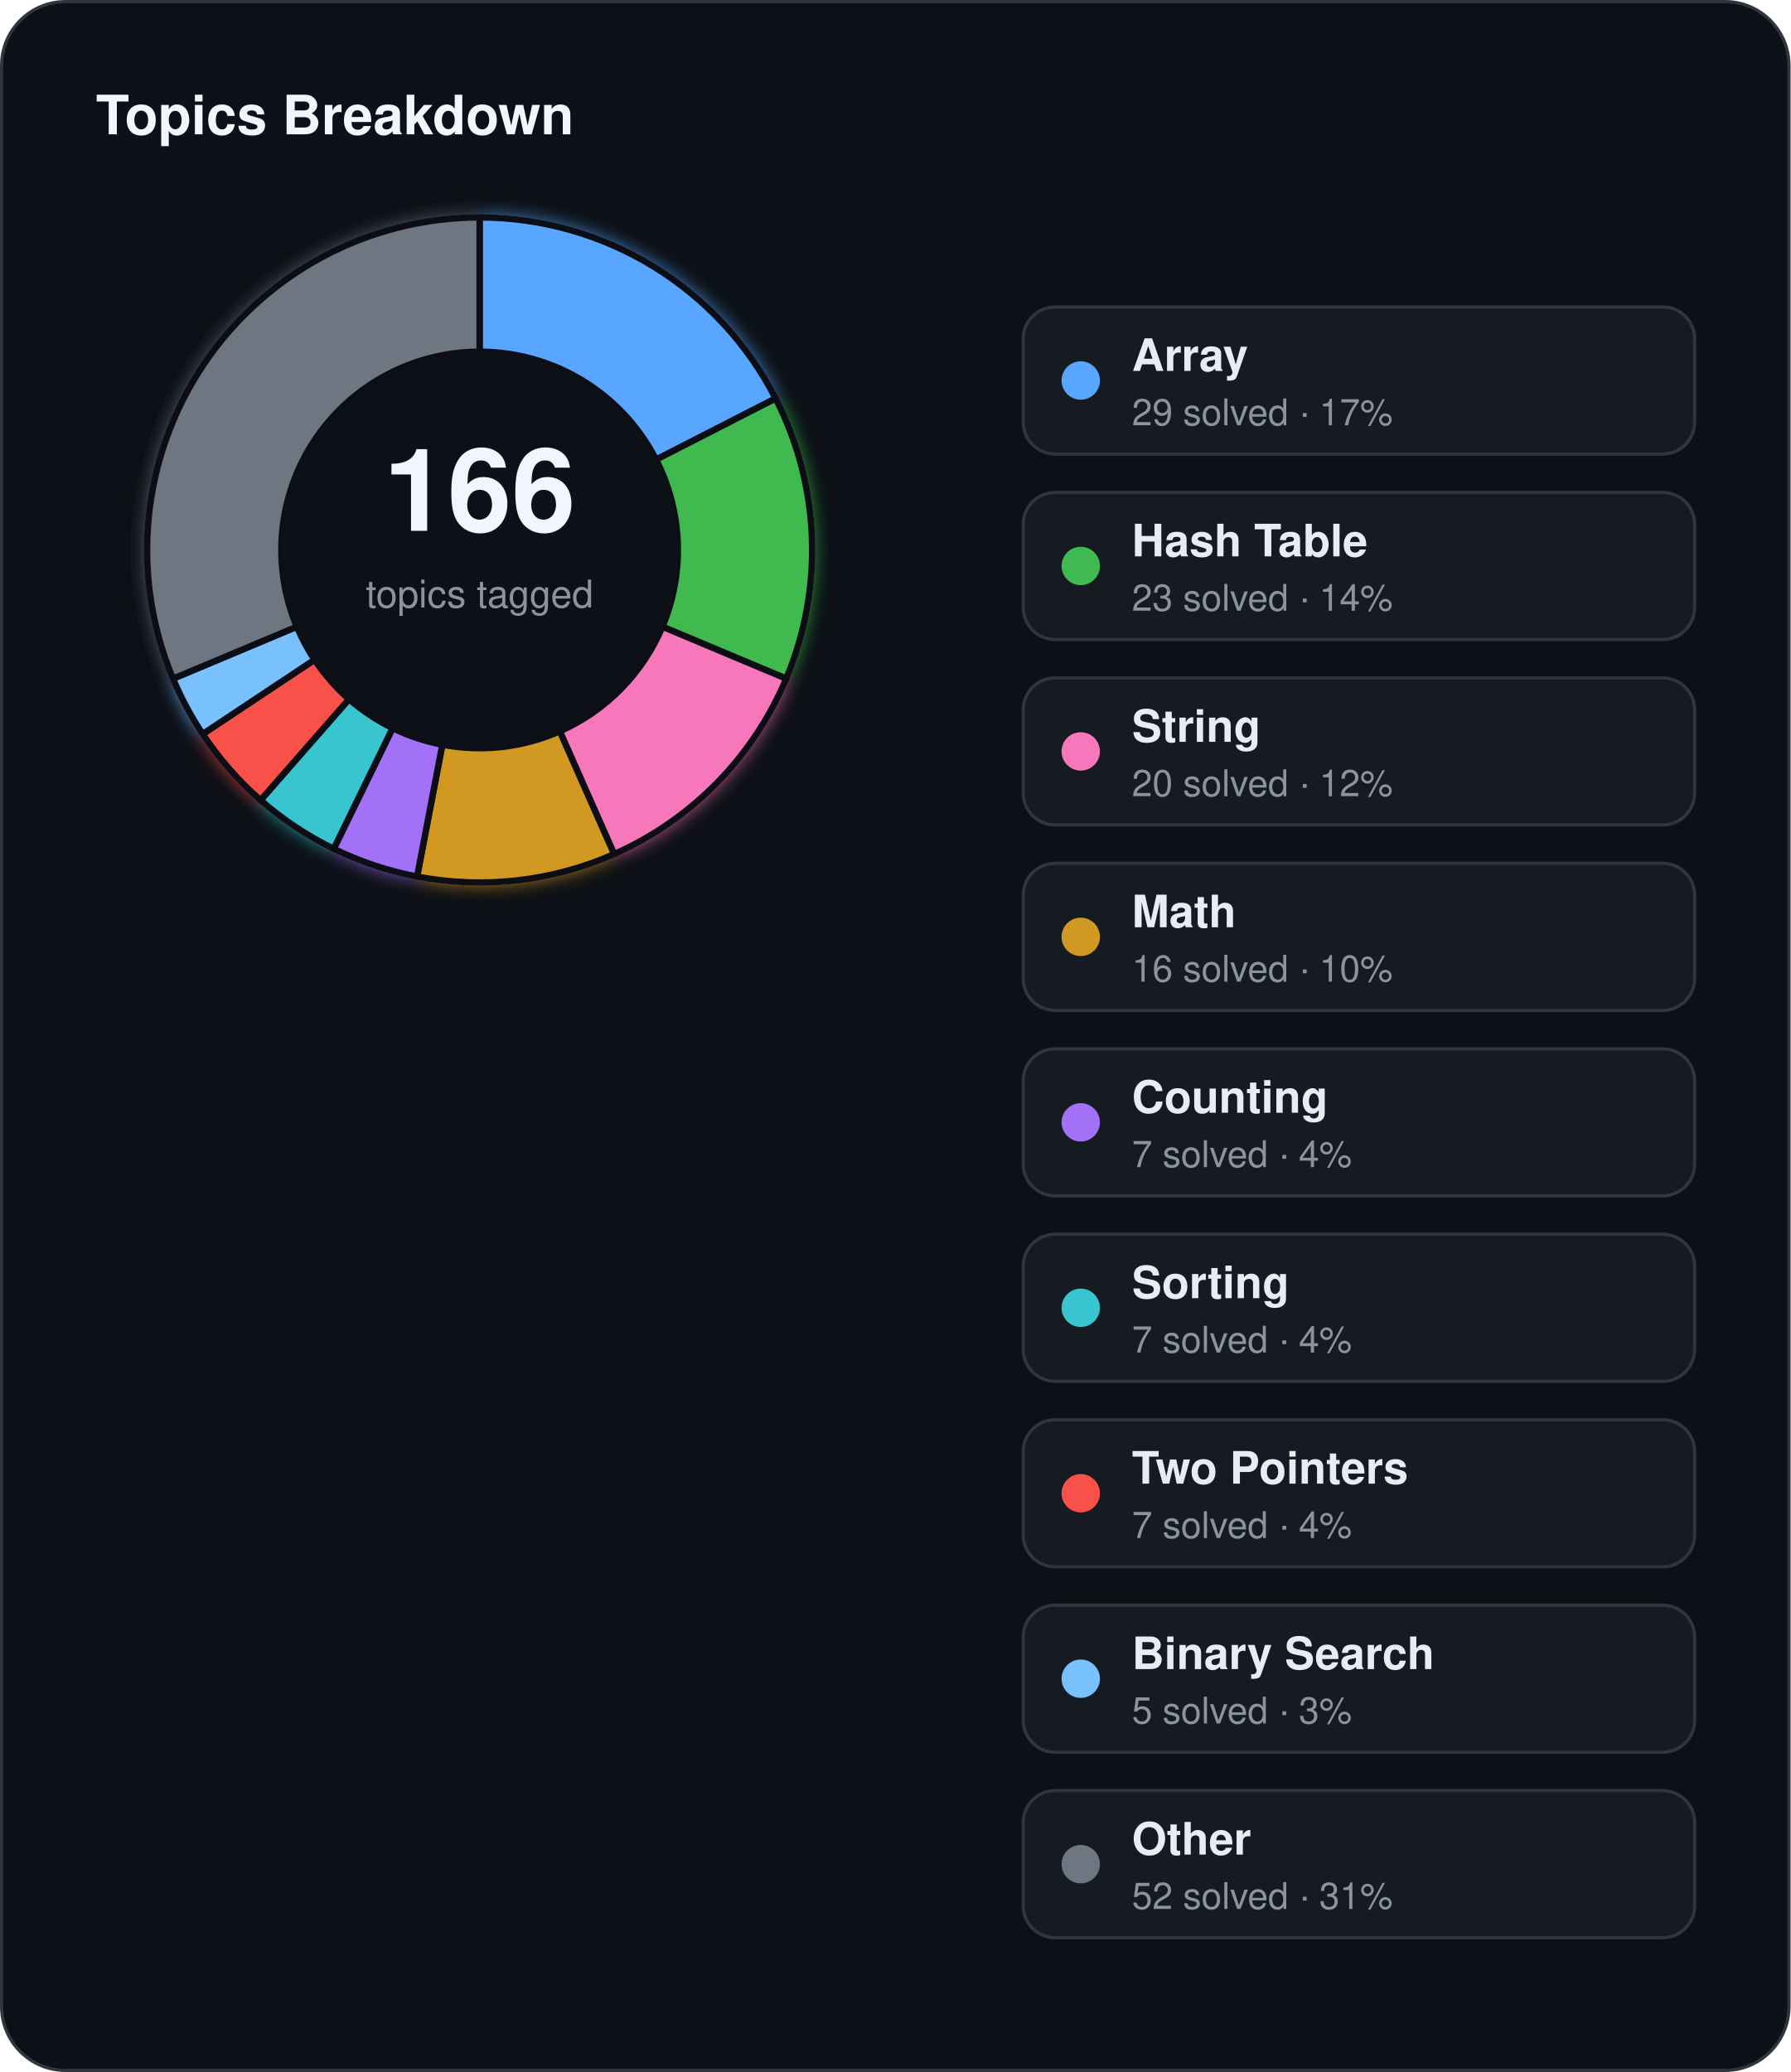
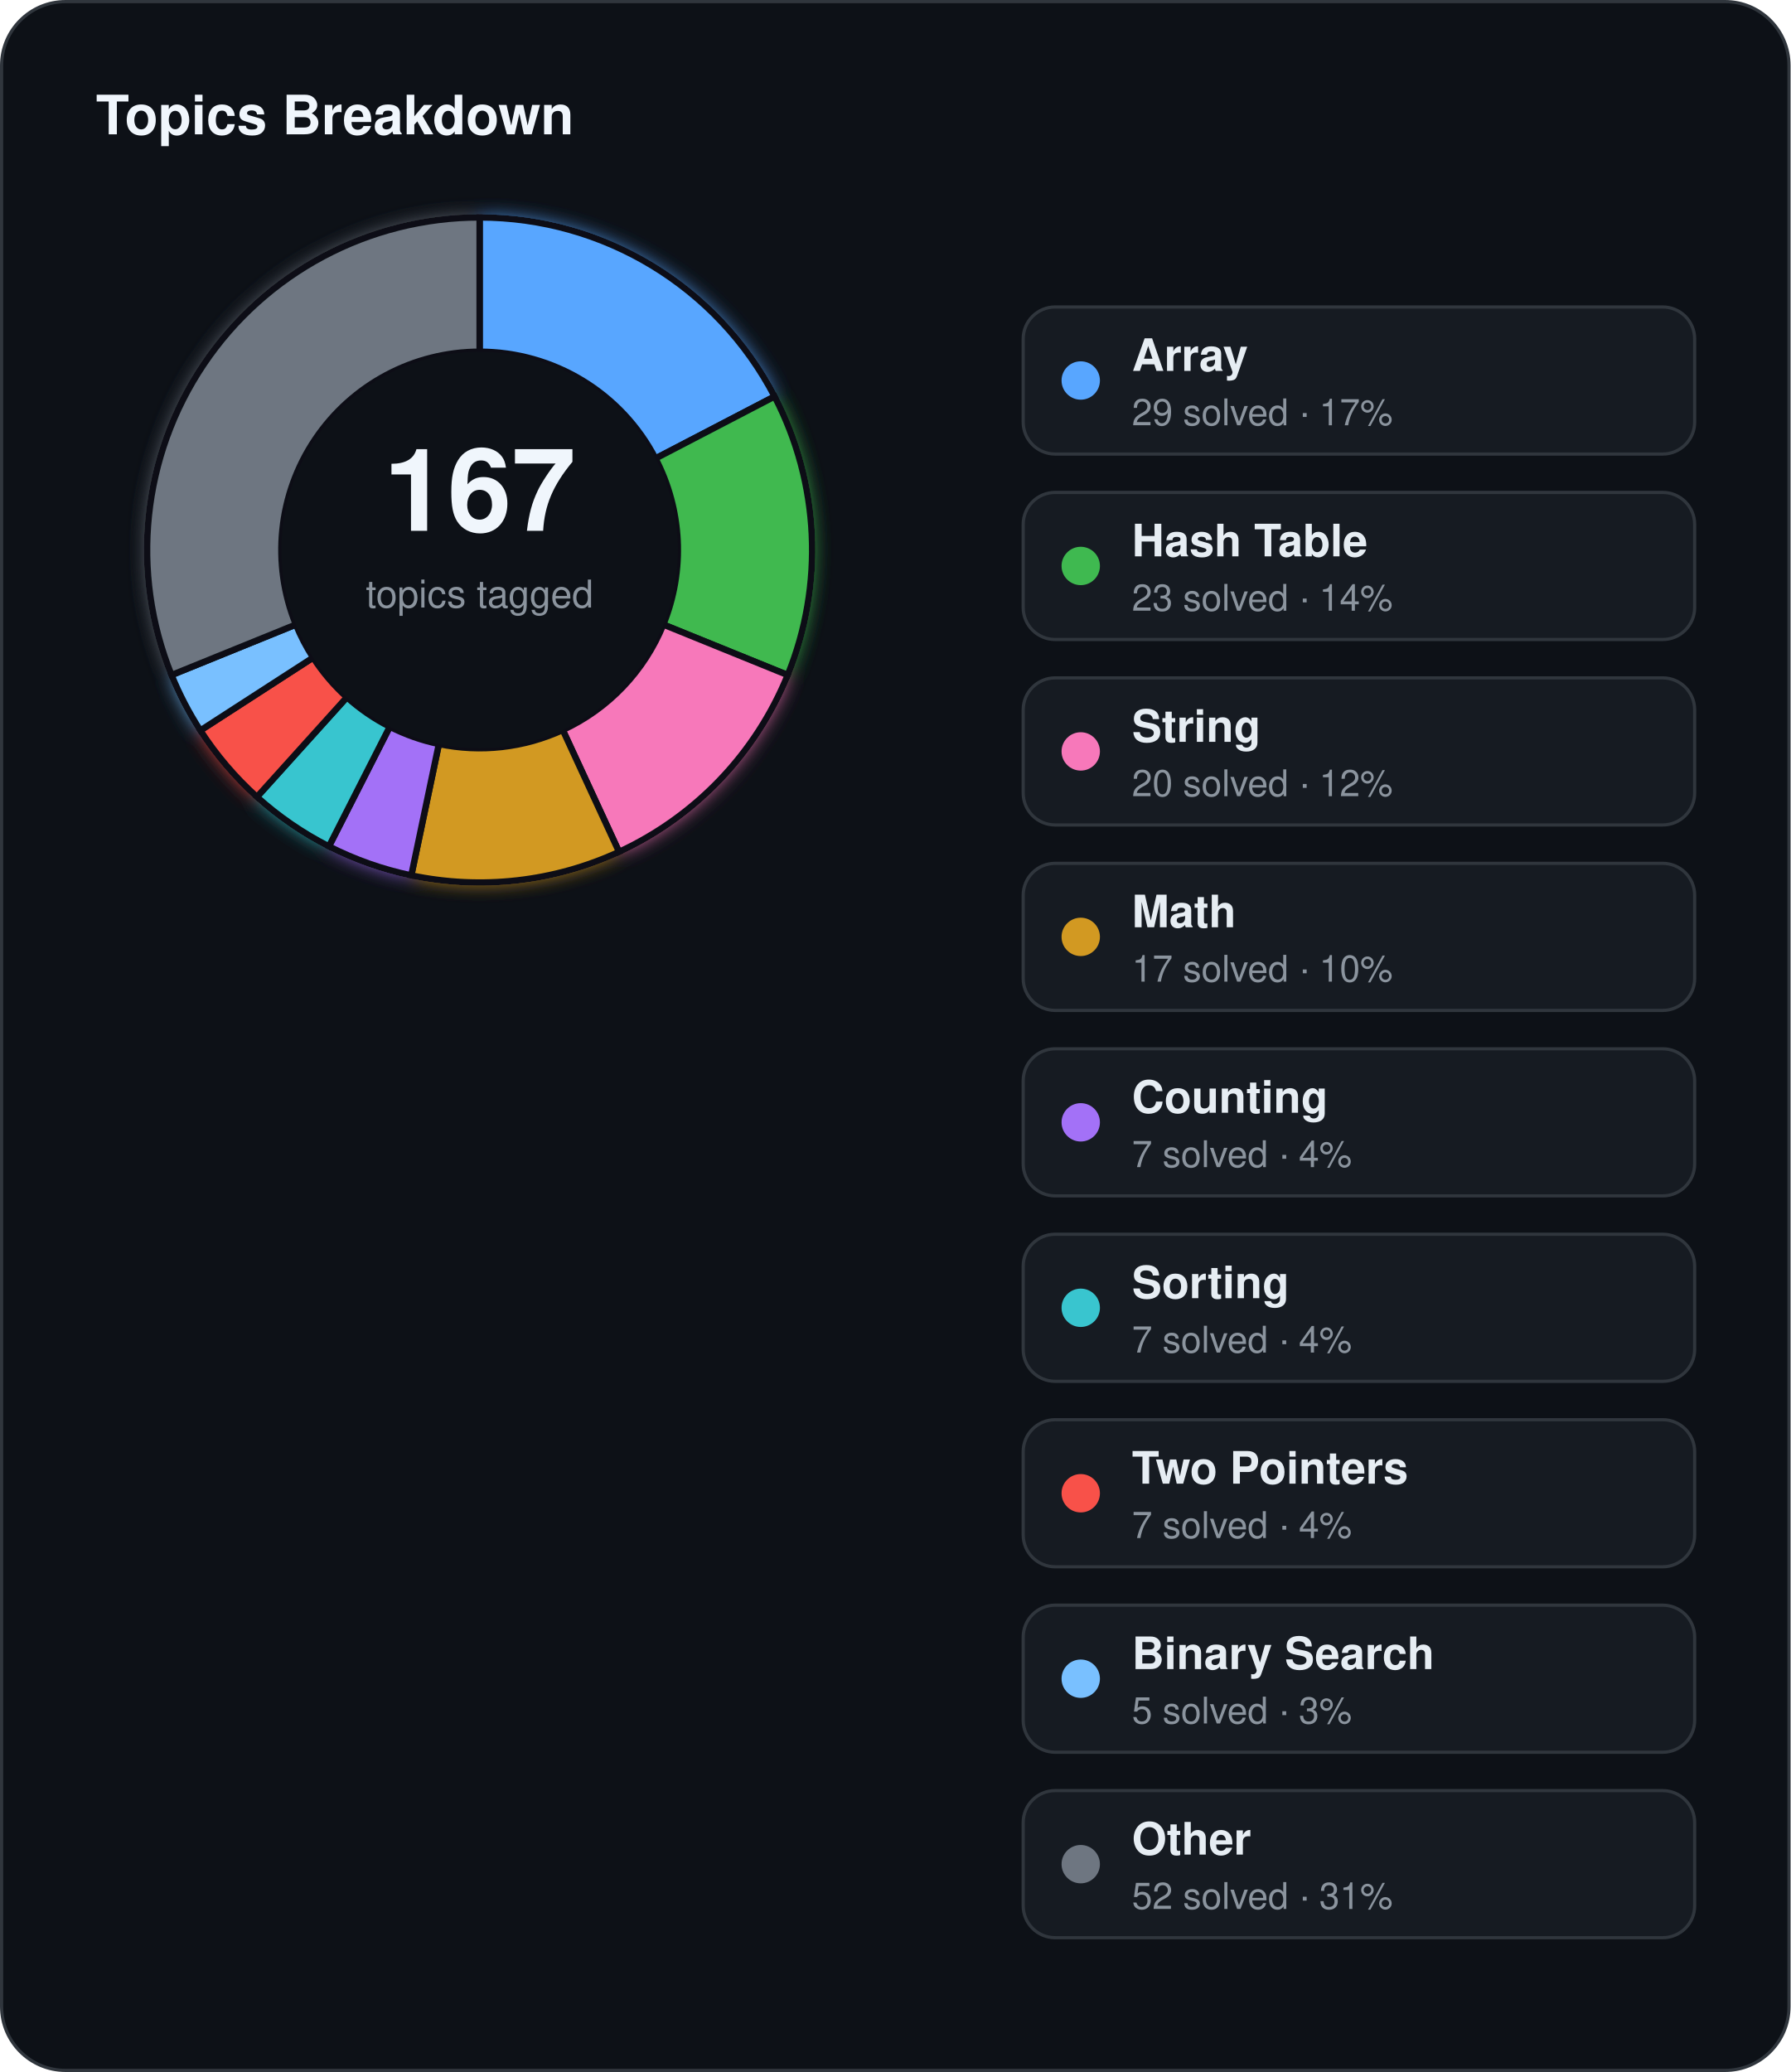
<svg xmlns="http://www.w3.org/2000/svg" width="560" height="648" viewBox="0 0 560 648">
  <defs>
    <filter id="topics-glow" x="-60%" y="-60%" width="220%" height="220%">
      <feGaussianBlur stdDeviation="3" result="blur" />
      <feMerge>
        <feMergeNode in="blur" />
        <feMergeNode in="SourceGraphic" />
      </feMerge>
    </filter>
  </defs>
  <rect x="0.5" y="0.5" width="559" height="647" rx="20" fill="#0d1117" stroke="#30363d" stroke-width="1" />
  <text x="30" y="42" fill="#f0f6fc" font-family="Segoe UI, Helvetica, Arial, sans-serif" font-size="17" font-weight="700">Topics Breakdown</text>
  <g filter="url(#topics-glow)">
-     <path d="M 150.00,68.00 A 104,104 0 0 1 242.58,124.61 L 205.19,143.75 A 62,62 0 0 0 150.00,110.00 Z" fill="#58a6ff" stroke="#0d1117" stroke-width="2" />
-     <path d="M 242.58,124.61 A 104,104 0 0 1 245.89,212.25 L 207.17,196.00 A 62,62 0 0 0 205.19,143.75 Z" fill="#3fb950" stroke="#0d1117" stroke-width="2" />
-     <path d="M 245.89,212.25 A 104,104 0 0 1 192.06,267.12 L 175.07,228.70 A 62,62 0 0 0 207.17,196.00 Z" fill="#f778ba" stroke="#0d1117" stroke-width="2" />
-     <path d="M 192.06,267.12 A 104,104 0 0 1 130.44,274.14 L 138.34,232.89 A 62,62 0 0 0 175.07,228.70 Z" fill="#d29922" stroke="#0d1117" stroke-width="2" />
-     <path d="M 130.44,274.14 A 104,104 0 0 1 104.37,265.46 L 122.80,227.71 A 62,62 0 0 0 138.34,232.89 Z" fill="#a371f7" stroke="#0d1117" stroke-width="2" />
-     <path d="M 104.37,265.46 A 104,104 0 0 1 81.49,250.25 L 109.16,218.65 A 62,62 0 0 0 122.80,227.71 Z" fill="#39c5cf" stroke="#0d1117" stroke-width="2" />
-     <path d="M 81.49,250.25 A 104,104 0 0 1 63.39,229.57 L 98.37,206.32 A 62,62 0 0 0 109.16,218.65 Z" fill="#f85149" stroke="#0d1117" stroke-width="2" />
-     <path d="M 63.39,229.57 A 104,104 0 0 1 54.11,212.25 L 92.83,196.00 A 62,62 0 0 0 98.37,206.32 Z" fill="#79c0ff" stroke="#0d1117" stroke-width="2" />
-     <path d="M 54.11,212.25 A 104,104 0 0 1 150.00,68.00 L 150.00,110.00 A 62,62 0 0 0 92.83,196.00 Z" fill="#6e7681" stroke="#0d1117" stroke-width="2" />
+     <path d="M 150.00,68.00 A 104,104 0 0 1 242.26,124.00 L 205.00,143.39 A 62,62 0 0 0 150.00,110.00 Z" fill="#58a6ff" stroke="#0d1117" stroke-width="2" />
+     <path d="M 242.26,124.00 A 104,104 0 0 1 246.36,211.12 L 207.45,195.32 A 62,62 0 0 0 205.00,143.39 Z" fill="#3fb950" stroke="#0d1117" stroke-width="2" />
+     <path d="M 246.36,211.12 A 104,104 0 0 1 193.61,266.42 L 176.00,228.29 A 62,62 0 0 0 207.45,195.32 Z" fill="#f778ba" stroke="#0d1117" stroke-width="2" />
+     <path d="M 193.61,266.42 A 104,104 0 0 1 128.63,273.78 L 137.26,232.68 A 62,62 0 0 0 176.00,228.29 Z" fill="#d29922" stroke="#0d1117" stroke-width="2" />
+     <path d="M 128.63,273.78 A 104,104 0 0 1 102.87,264.71 L 121.90,227.27 A 62,62 0 0 0 137.26,232.68 Z" fill="#a371f7" stroke="#0d1117" stroke-width="2" />
+     <path d="M 102.87,264.71 A 104,104 0 0 1 80.36,249.24 L 108.49,218.05 A 62,62 0 0 0 121.90,227.27 Z" fill="#39c5cf" stroke="#0d1117" stroke-width="2" />
+     <path d="M 80.36,249.24 A 104,104 0 0 1 62.65,228.45 L 97.93,205.65 A 62,62 0 0 0 108.49,218.05 Z" fill="#f85149" stroke="#0d1117" stroke-width="2" />
+     <path d="M 62.65,228.45 A 104,104 0 0 1 53.64,211.12 L 92.55,195.32 A 62,62 0 0 0 97.93,205.65 Z" fill="#79c0ff" stroke="#0d1117" stroke-width="2" />
+     <path d="M 53.64,211.12 A 104,104 0 0 1 150.00,68.00 L 150.00,110.00 A 62,62 0 0 0 92.55,195.32 Z" fill="#6e7681" stroke="#0d1117" stroke-width="2" />
  </g>
  <circle cx="150" cy="172" r="62" fill="#0d1117" />
-   <text x="150" y="166" text-anchor="middle" fill="#f0f6fc" font-family="Segoe UI, Helvetica, Arial, sans-serif" font-size="36" font-weight="700">166</text>
+   <text x="150" y="166" text-anchor="middle" fill="#f0f6fc" font-family="Segoe UI, Helvetica, Arial, sans-serif" font-size="36" font-weight="700">167</text>
  <text x="150" y="190" text-anchor="middle" fill="#8b949e" font-family="Segoe UI, Helvetica, Arial, sans-serif" font-size="12">topics tagged</text>
  <rect x="320" y="96" width="210" height="46" rx="10" fill="#161b22" stroke="#30363d" stroke-width="1" />
  <circle cx="338" cy="119" r="6" fill="#58a6ff" />
  <text x="354" y="116" fill="#e6edf3" font-family="Segoe UI, Helvetica, Arial, sans-serif" font-size="14" font-weight="600">Array</text>
  <text x="354" y="133" fill="#8b949e" font-family="Segoe UI, Helvetica, Arial, sans-serif" font-size="11.5">29 solved · 17%</text>
  <rect x="320" y="154" width="210" height="46" rx="10" fill="#161b22" stroke="#30363d" stroke-width="1" />
  <circle cx="338" cy="177" r="6" fill="#3fb950" />
  <text x="354" y="174" fill="#e6edf3" font-family="Segoe UI, Helvetica, Arial, sans-serif" font-size="14" font-weight="600">Hash Table</text>
  <text x="354" y="191" fill="#8b949e" font-family="Segoe UI, Helvetica, Arial, sans-serif" font-size="11.5">23 solved · 14%</text>
  <rect x="320" y="212" width="210" height="46" rx="10" fill="#161b22" stroke="#30363d" stroke-width="1" />
  <circle cx="338" cy="235" r="6" fill="#f778ba" />
  <text x="354" y="232" fill="#e6edf3" font-family="Segoe UI, Helvetica, Arial, sans-serif" font-size="14" font-weight="600">String</text>
  <text x="354" y="249" fill="#8b949e" font-family="Segoe UI, Helvetica, Arial, sans-serif" font-size="11.5">20 solved · 12%</text>
  <rect x="320" y="270" width="210" height="46" rx="10" fill="#161b22" stroke="#30363d" stroke-width="1" />
  <circle cx="338" cy="293" r="6" fill="#d29922" />
  <text x="354" y="290" fill="#e6edf3" font-family="Segoe UI, Helvetica, Arial, sans-serif" font-size="14" font-weight="600">Math</text>
-   <text x="354" y="307" fill="#8b949e" font-family="Segoe UI, Helvetica, Arial, sans-serif" font-size="11.5">16 solved · 10%</text>
+   <text x="354" y="307" fill="#8b949e" font-family="Segoe UI, Helvetica, Arial, sans-serif" font-size="11.5">17 solved · 10%</text>
  <rect x="320" y="328" width="210" height="46" rx="10" fill="#161b22" stroke="#30363d" stroke-width="1" />
  <circle cx="338" cy="351" r="6" fill="#a371f7" />
  <text x="354" y="348" fill="#e6edf3" font-family="Segoe UI, Helvetica, Arial, sans-serif" font-size="14" font-weight="600">Counting</text>
  <text x="354" y="365" fill="#8b949e" font-family="Segoe UI, Helvetica, Arial, sans-serif" font-size="11.5">7 solved · 4%</text>
  <rect x="320" y="386" width="210" height="46" rx="10" fill="#161b22" stroke="#30363d" stroke-width="1" />
  <circle cx="338" cy="409" r="6" fill="#39c5cf" />
  <text x="354" y="406" fill="#e6edf3" font-family="Segoe UI, Helvetica, Arial, sans-serif" font-size="14" font-weight="600">Sorting</text>
  <text x="354" y="423" fill="#8b949e" font-family="Segoe UI, Helvetica, Arial, sans-serif" font-size="11.5">7 solved · 4%</text>
  <rect x="320" y="444" width="210" height="46" rx="10" fill="#161b22" stroke="#30363d" stroke-width="1" />
  <circle cx="338" cy="467" r="6" fill="#f85149" />
  <text x="354" y="464" fill="#e6edf3" font-family="Segoe UI, Helvetica, Arial, sans-serif" font-size="14" font-weight="600">Two Pointers</text>
  <text x="354" y="481" fill="#8b949e" font-family="Segoe UI, Helvetica, Arial, sans-serif" font-size="11.5">7 solved · 4%</text>
  <rect x="320" y="502" width="210" height="46" rx="10" fill="#161b22" stroke="#30363d" stroke-width="1" />
  <circle cx="338" cy="525" r="6" fill="#79c0ff" />
  <text x="354" y="522" fill="#e6edf3" font-family="Segoe UI, Helvetica, Arial, sans-serif" font-size="14" font-weight="600">Binary Search</text>
  <text x="354" y="539" fill="#8b949e" font-family="Segoe UI, Helvetica, Arial, sans-serif" font-size="11.5">5 solved · 3%</text>
  <rect x="320" y="560" width="210" height="46" rx="10" fill="#161b22" stroke="#30363d" stroke-width="1" />
  <circle cx="338" cy="583" r="6" fill="#6e7681" />
  <text x="354" y="580" fill="#e6edf3" font-family="Segoe UI, Helvetica, Arial, sans-serif" font-size="14" font-weight="600">Other</text>
  <text x="354" y="597" fill="#8b949e" font-family="Segoe UI, Helvetica, Arial, sans-serif" font-size="11.5">52 solved · 31%</text>
</svg>
